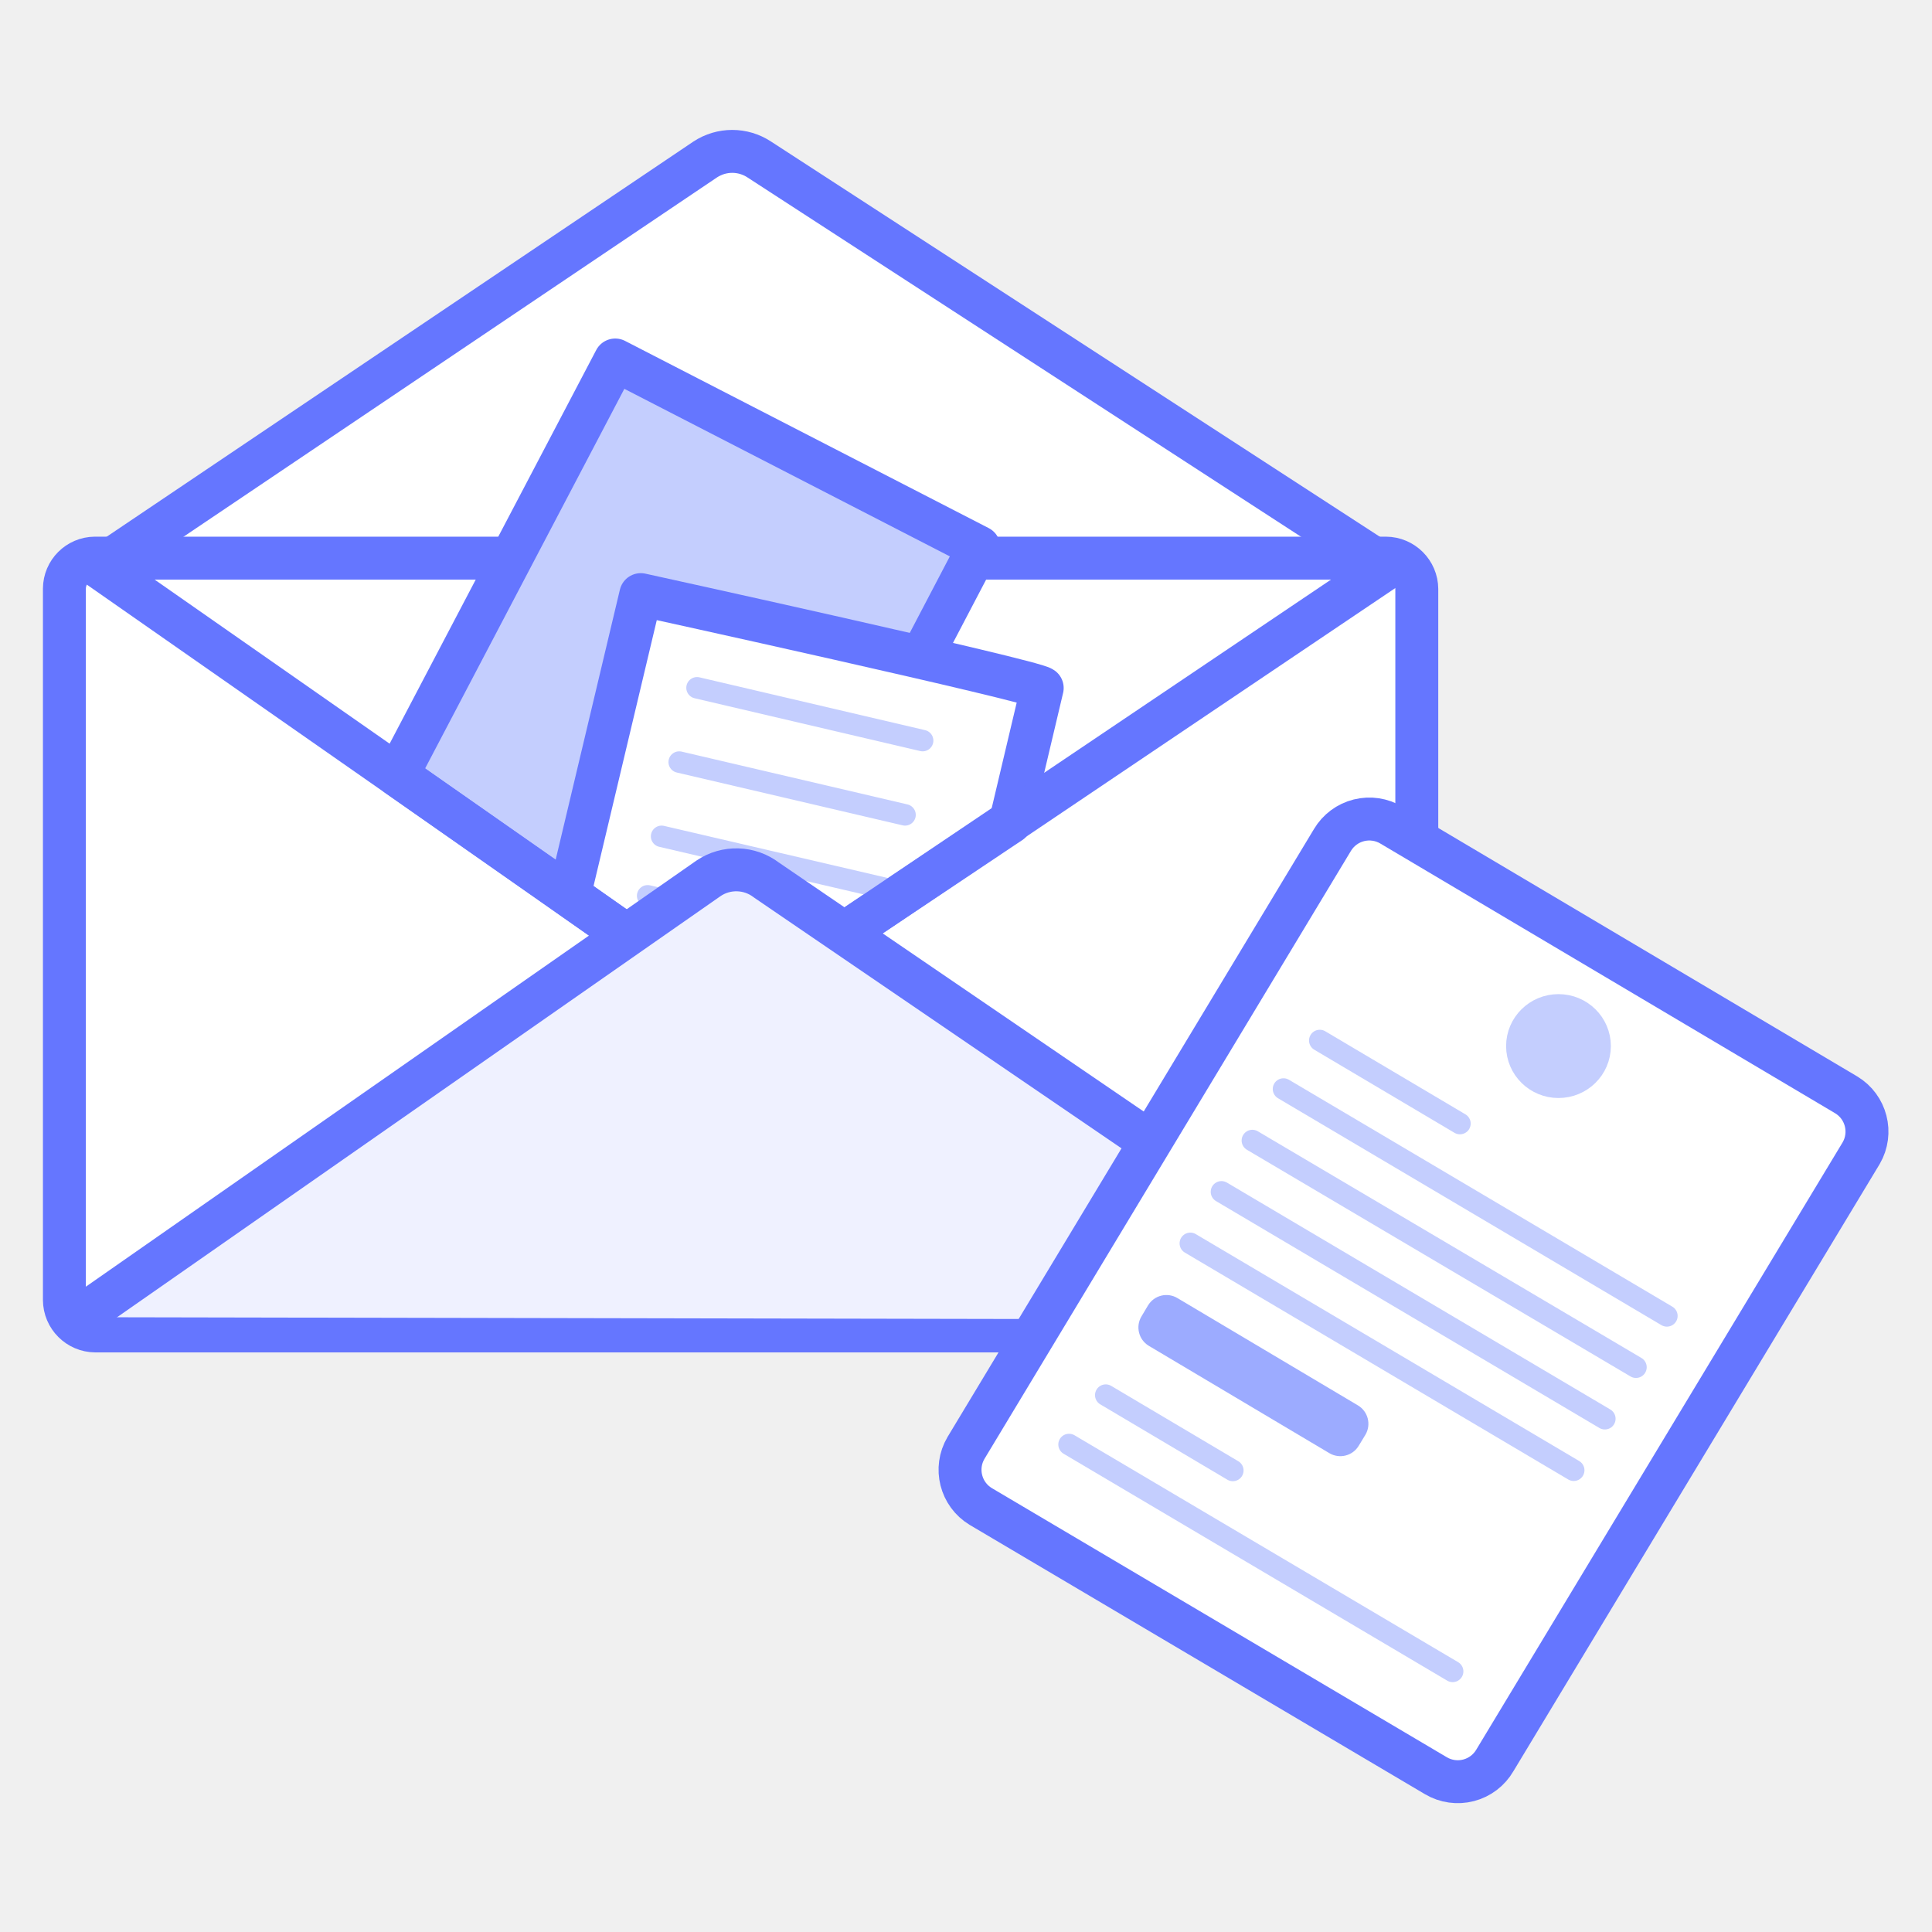
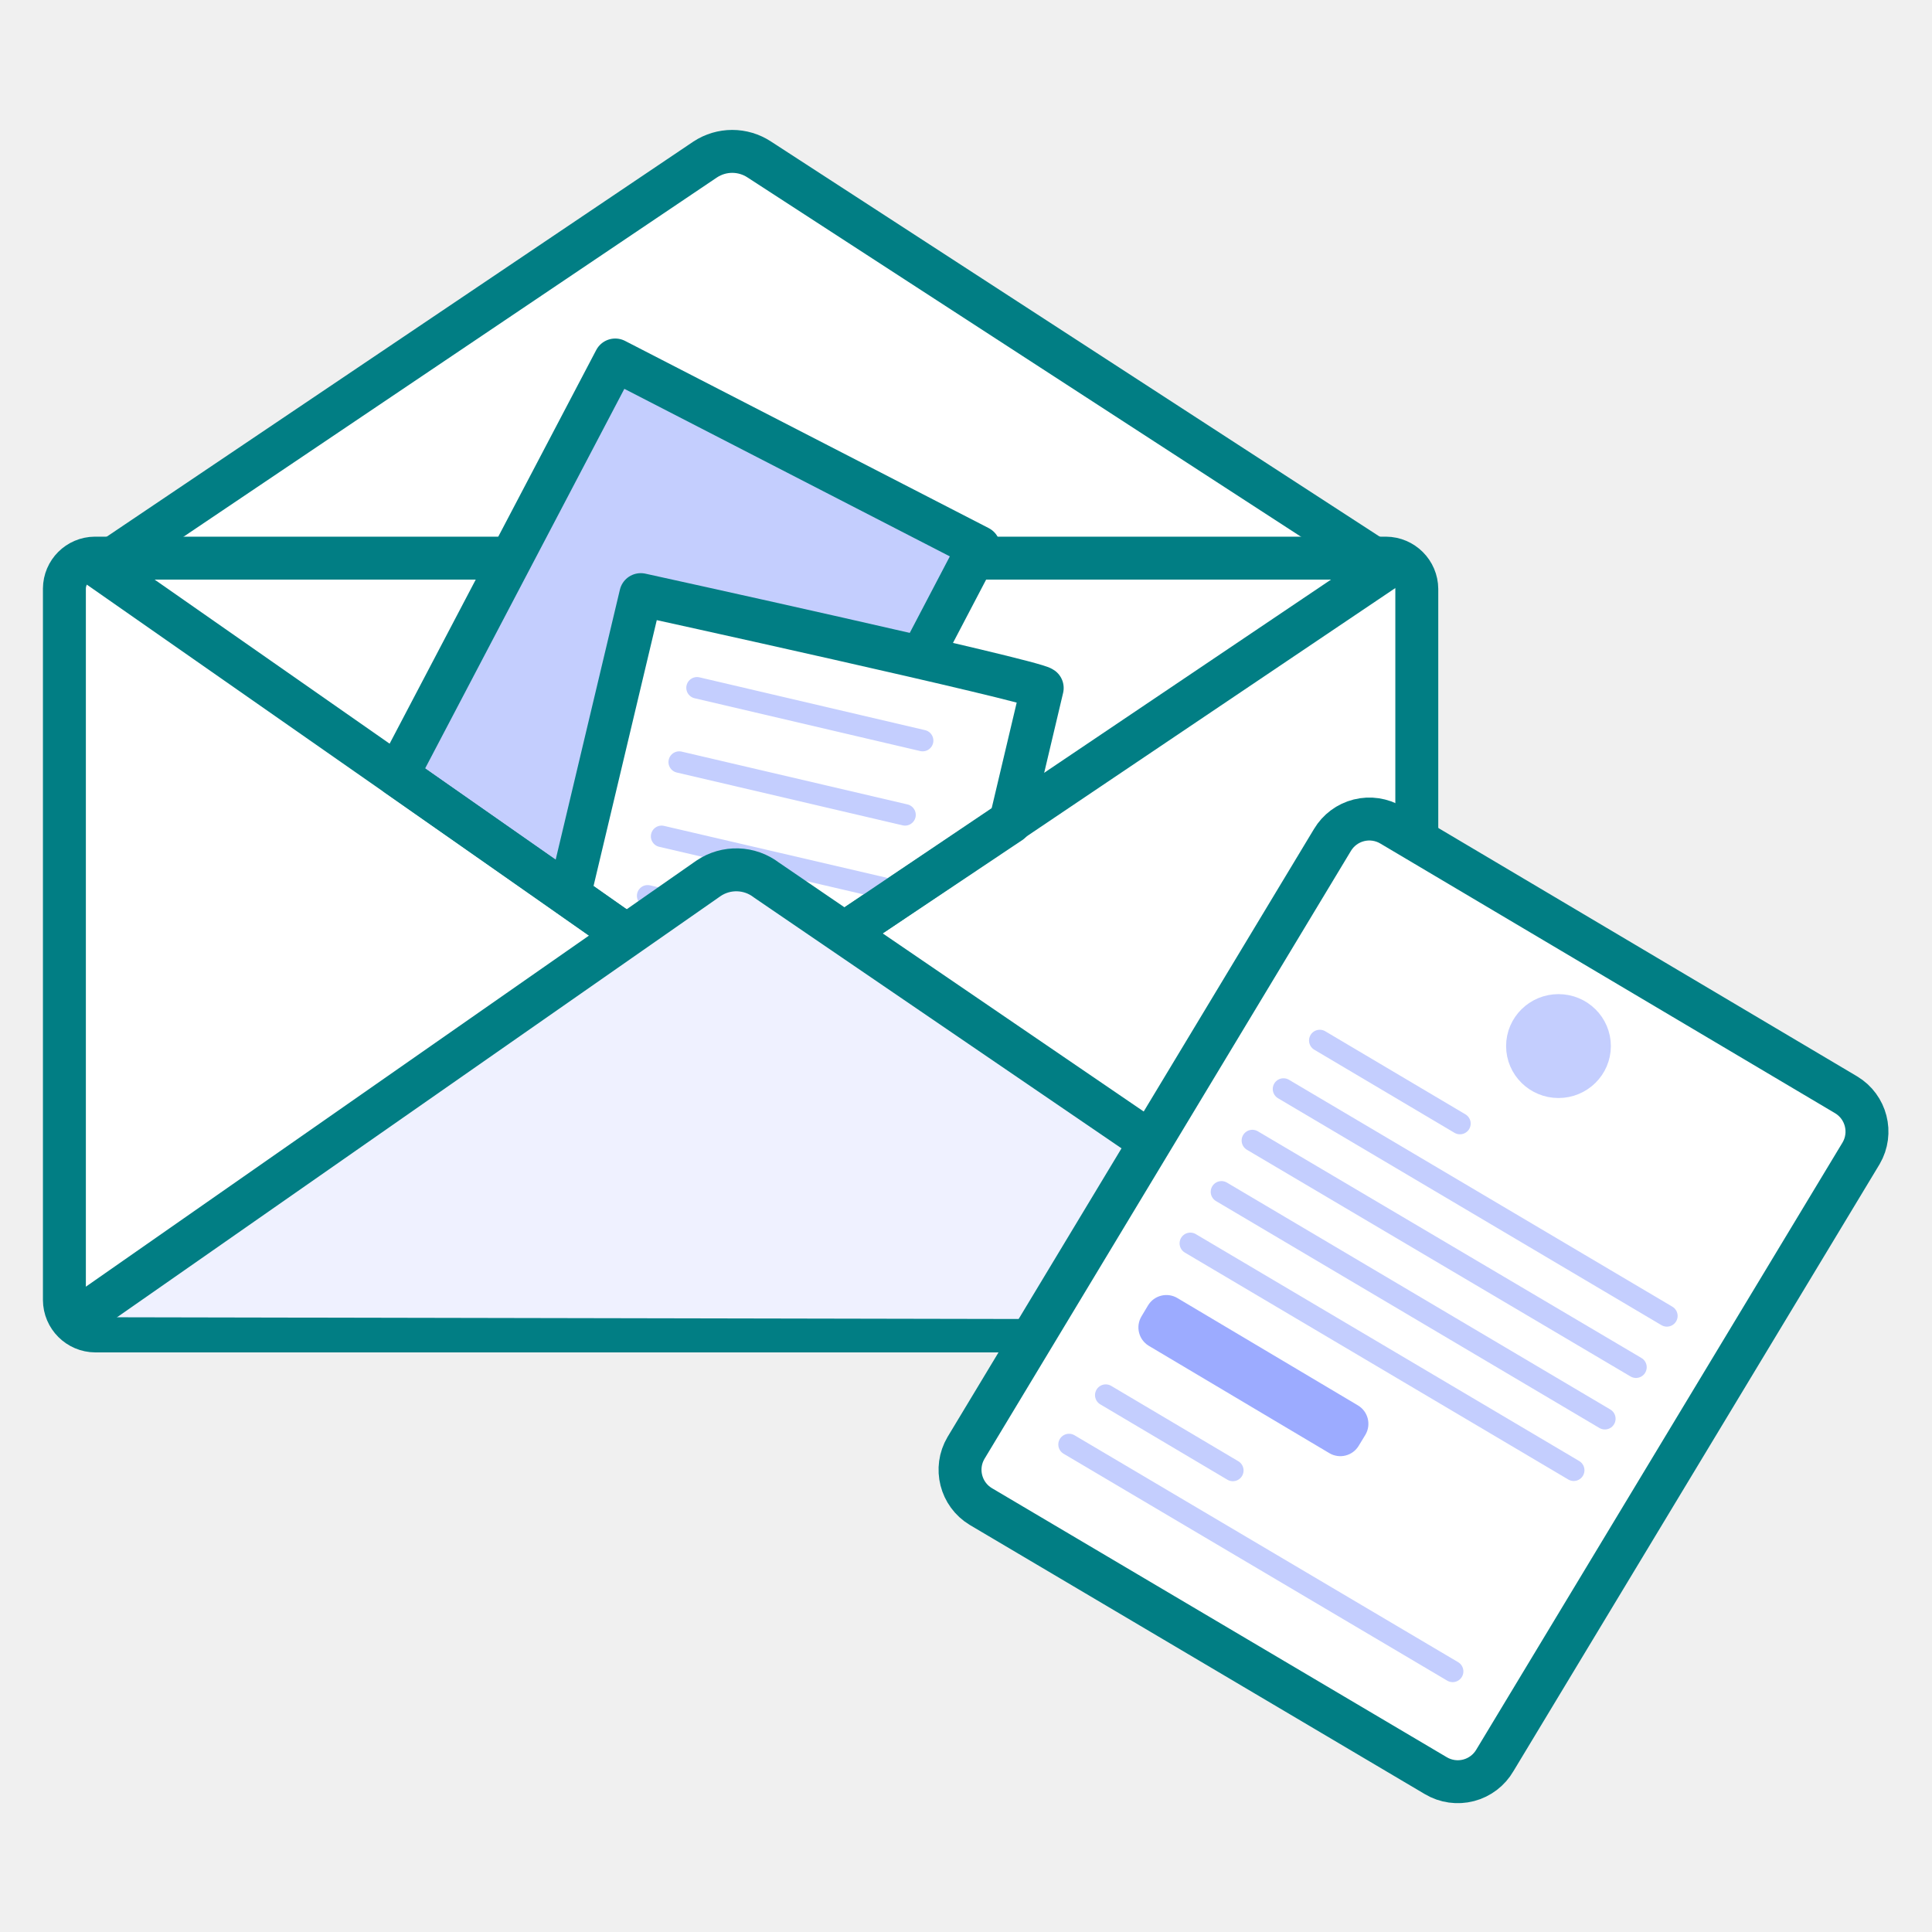
<svg xmlns="http://www.w3.org/2000/svg" viewBox="0 0 90 90">
  <path d="M64.77,26.89,34.1,48,4.5,26.89,32.84,7.4a2.26,2.26,0,0,1,2.53,0Z" fill="#fff" />
-   <path d="M4.42,26H64.56A1.45,1.45,0,0,1,66,27.44V60.58A1.43,1.43,0,0,1,64.58,62H4.44A1.45,1.45,0,0,1,3,60.56V27.42A1.43,1.43,0,0,1,4.42,26Z" fill="#fff" stroke="#6576ff" stroke-linecap="round" stroke-linejoin="round" stroke-width="2" />
-   <path d="M18.51,36.11,28.66,16.77,45.6,25.49,37,41.91,35.1,40.79a1.39,1.39,0,0,0-1.55,0l-4.34,2.82Z" fill="#c4cefe" stroke="#6576ff" stroke-linecap="round" stroke-linejoin="round" stroke-width="2" />
-   <path d="M26.52,41.7l3.33-14s18.24,4,18.7,4.35l-1.48,6.25-7.76,5.19-5.09-3.11-5,3.23Z" fill="#fff" stroke="#6576ff" stroke-linecap="round" stroke-linejoin="round" stroke-width="2" />
+   <path d="M4.42,26H64.56A1.45,1.45,0,0,1,66,27.44V60.58A1.43,1.43,0,0,1,64.58,62H4.44A1.45,1.45,0,0,1,3,60.56V27.42A1.43,1.43,0,0,1,4.42,26Z" fill="#fff" stroke="#017e84" stroke-linecap="round" stroke-linejoin="round" stroke-width="2" />
+   <path d="M18.51,36.11,28.66,16.77,45.6,25.49,37,41.91,35.1,40.79a1.39,1.39,0,0,0-1.55,0l-4.34,2.82Z" fill="#c4cefe" stroke="#017e84" stroke-linecap="round" stroke-linejoin="round" stroke-width="2" />
+   <path d="M26.52,41.7l3.33-14s18.24,4,18.7,4.35l-1.48,6.25-7.76,5.19-5.09-3.11-5,3.23Z" fill="#fff" stroke="#017e84" stroke-linecap="round" stroke-linejoin="round" stroke-width="2" />
  <line x1="32.47" y1="32.04" x2="42.98" y2="34.5" fill="none" stroke="#c4cefe" stroke-linecap="round" stroke-linejoin="round" />
  <line x1="31.64" y1="35.5" x2="42.16" y2="37.96" fill="none" stroke="#c4cefe" stroke-linecap="round" stroke-linejoin="round" />
  <line x1="30.82" y1="38.96" x2="41.34" y2="41.41" fill="none" stroke="#c4cefe" stroke-linecap="round" stroke-linejoin="round" />
  <line x1="30.17" y1="41.73" x2="40.68" y2="44.18" fill="none" stroke="#c4cefe" stroke-linecap="round" stroke-linejoin="round" />
  <line x1="29.51" y1="44.5" x2="35.08" y2="45.8" fill="none" stroke="#c4cefe" stroke-linecap="round" stroke-linejoin="round" />
-   <path d="M64.64,26.43,34.1,47,4.64,26.43l28.21-19a2.29,2.29,0,0,1,2.52,0Z" fill="none" stroke="#6576ff" stroke-linecap="round" stroke-linejoin="round" stroke-width="2" />
-   <path d="M65.72,61.48,35.71,41A2.31,2.31,0,0,0,33,40.92L3.71,61.36" fill="#eff1ff" stroke="#6576ff" stroke-linecap="round" stroke-linejoin="round" stroke-width="2" />
+   <path d="M64.64,26.43,34.1,47,4.64,26.43l28.21-19a2.29,2.29,0,0,1,2.52,0Z" fill="none" stroke="#017e84" stroke-linecap="round" stroke-linejoin="round" stroke-width="2" />
+   <path d="M65.72,61.48,35.71,41A2.31,2.31,0,0,0,33,40.92L3.71,61.36" fill="#eff1ff" stroke="#017e84" stroke-linecap="round" stroke-linejoin="round" stroke-width="2" />
  <path d="M66.89,82.72,45.69,70.18A2,2,0,0,1,45,67.45L62.07,39.13a2,2,0,0,1,2.75-.69L86,51a2,2,0,0,1,.7,2.72L69.64,82A2,2,0,0,1,66.89,82.72Z" fill="#fff" />
-   <path d="M66.89,82.72,45.69,70.18A2,2,0,0,1,45,67.45L62.07,39.13a2,2,0,0,1,2.75-.69L86,51a2,2,0,0,1,.7,2.72L69.64,82A2,2,0,0,1,66.89,82.72Z" fill="none" stroke="#6576ff" stroke-linecap="round" stroke-linejoin="round" stroke-width="2" />
+   <path d="M66.89,82.72,45.69,70.18A2,2,0,0,1,45,67.45L62.07,39.13a2,2,0,0,1,2.75-.69L86,51a2,2,0,0,1,.7,2.72L69.64,82A2,2,0,0,1,66.89,82.72Z" fill="none" stroke="#017e84" stroke-linecap="round" stroke-linejoin="round" stroke-width="2" />
  <ellipse cx="72.6" cy="48.73" rx="1.44" ry="1.42" fill="#c4cefe" stroke="#c4cefe" stroke-miterlimit="10" stroke-width="2" />
  <path d="M61.92,67.69l-8.41-5a1,1,0,0,1-.34-1.36l.31-.52a1,1,0,0,1,1.37-.34l8.41,5a1,1,0,0,1,.35,1.36l-.31.51A1,1,0,0,1,61.92,67.69Z" fill="#9cabff" />
  <line x1="77.65" y1="61.3" x2="59.79" y2="50.73" fill="none" stroke="#c4cefe" stroke-linecap="round" stroke-linejoin="round" />
  <line x1="76.21" y1="63.69" x2="58.34" y2="53.13" fill="none" stroke="#c4cefe" stroke-linecap="round" stroke-linejoin="round" />
  <line x1="74.76" y1="66.09" x2="56.9" y2="55.52" fill="none" stroke="#c4cefe" stroke-linecap="round" stroke-linejoin="round" />
  <line x1="73.31" y1="68.49" x2="55.45" y2="57.92" fill="none" stroke="#c4cefe" stroke-linecap="round" stroke-linejoin="round" />
  <polyline points="68.01 52.34 61.48 48.47 61.48 48.47" fill="none" stroke="#c4cefe" stroke-linecap="round" stroke-linejoin="round" />
  <line x1="67.67" y1="77.86" x2="49.8" y2="67.29" fill="none" stroke="#c4cefe" stroke-linecap="round" stroke-linejoin="round" />
  <polyline points="57.43 68.5 51.51 64.99 51.51 64.99" fill="none" stroke="#c4cefe" stroke-linecap="round" stroke-linejoin="round" />
</svg>
